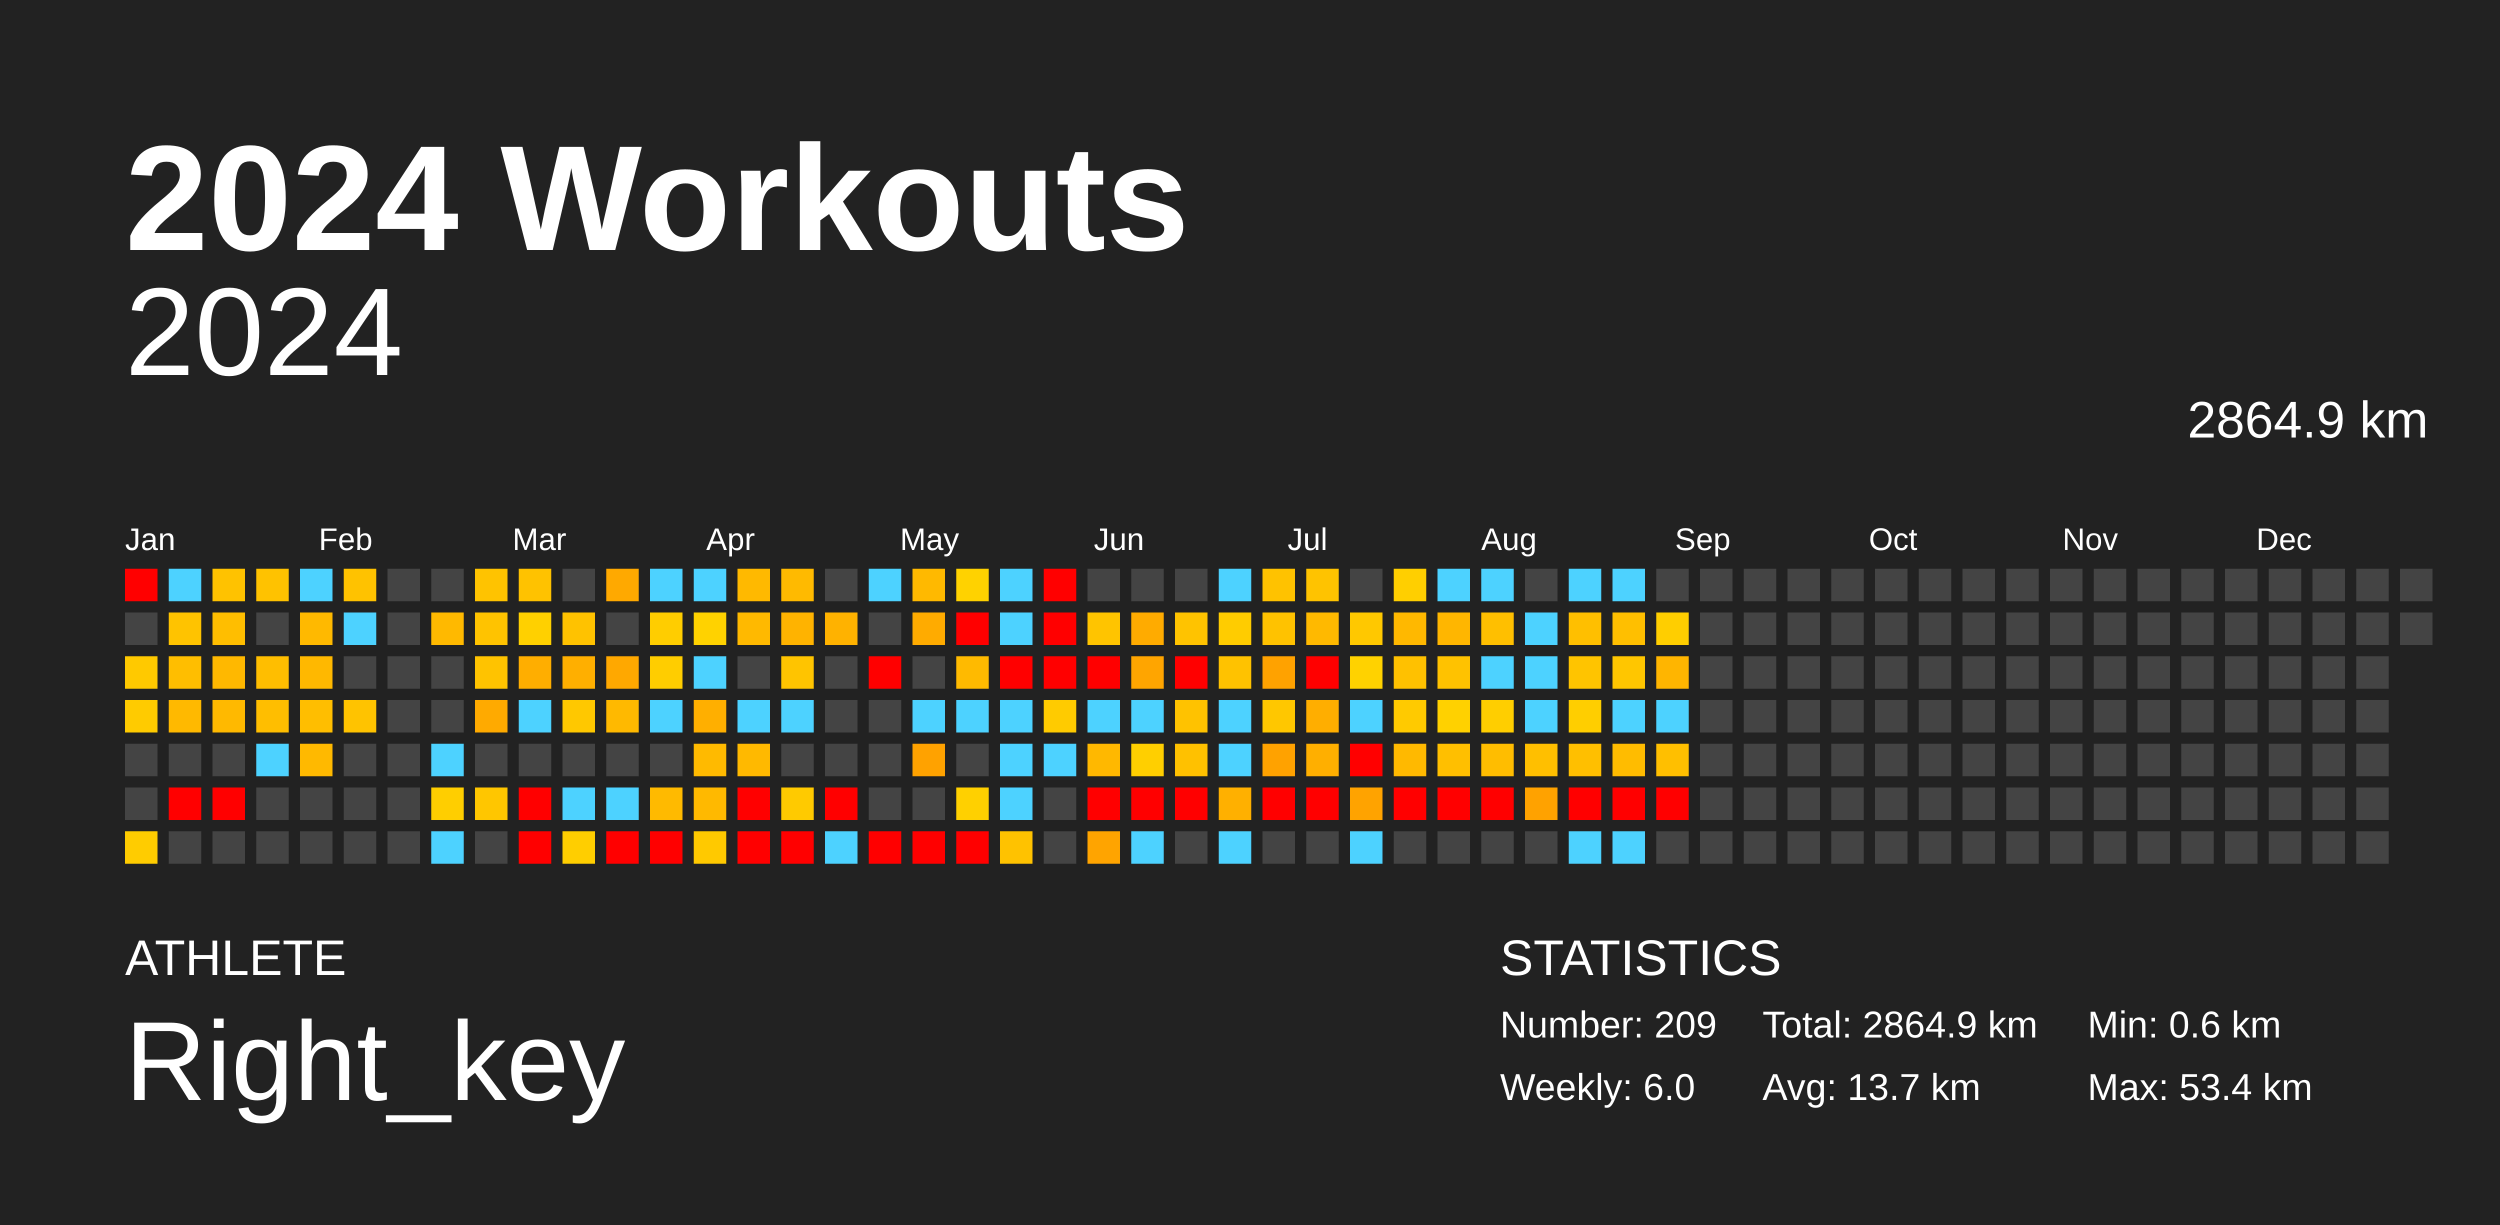
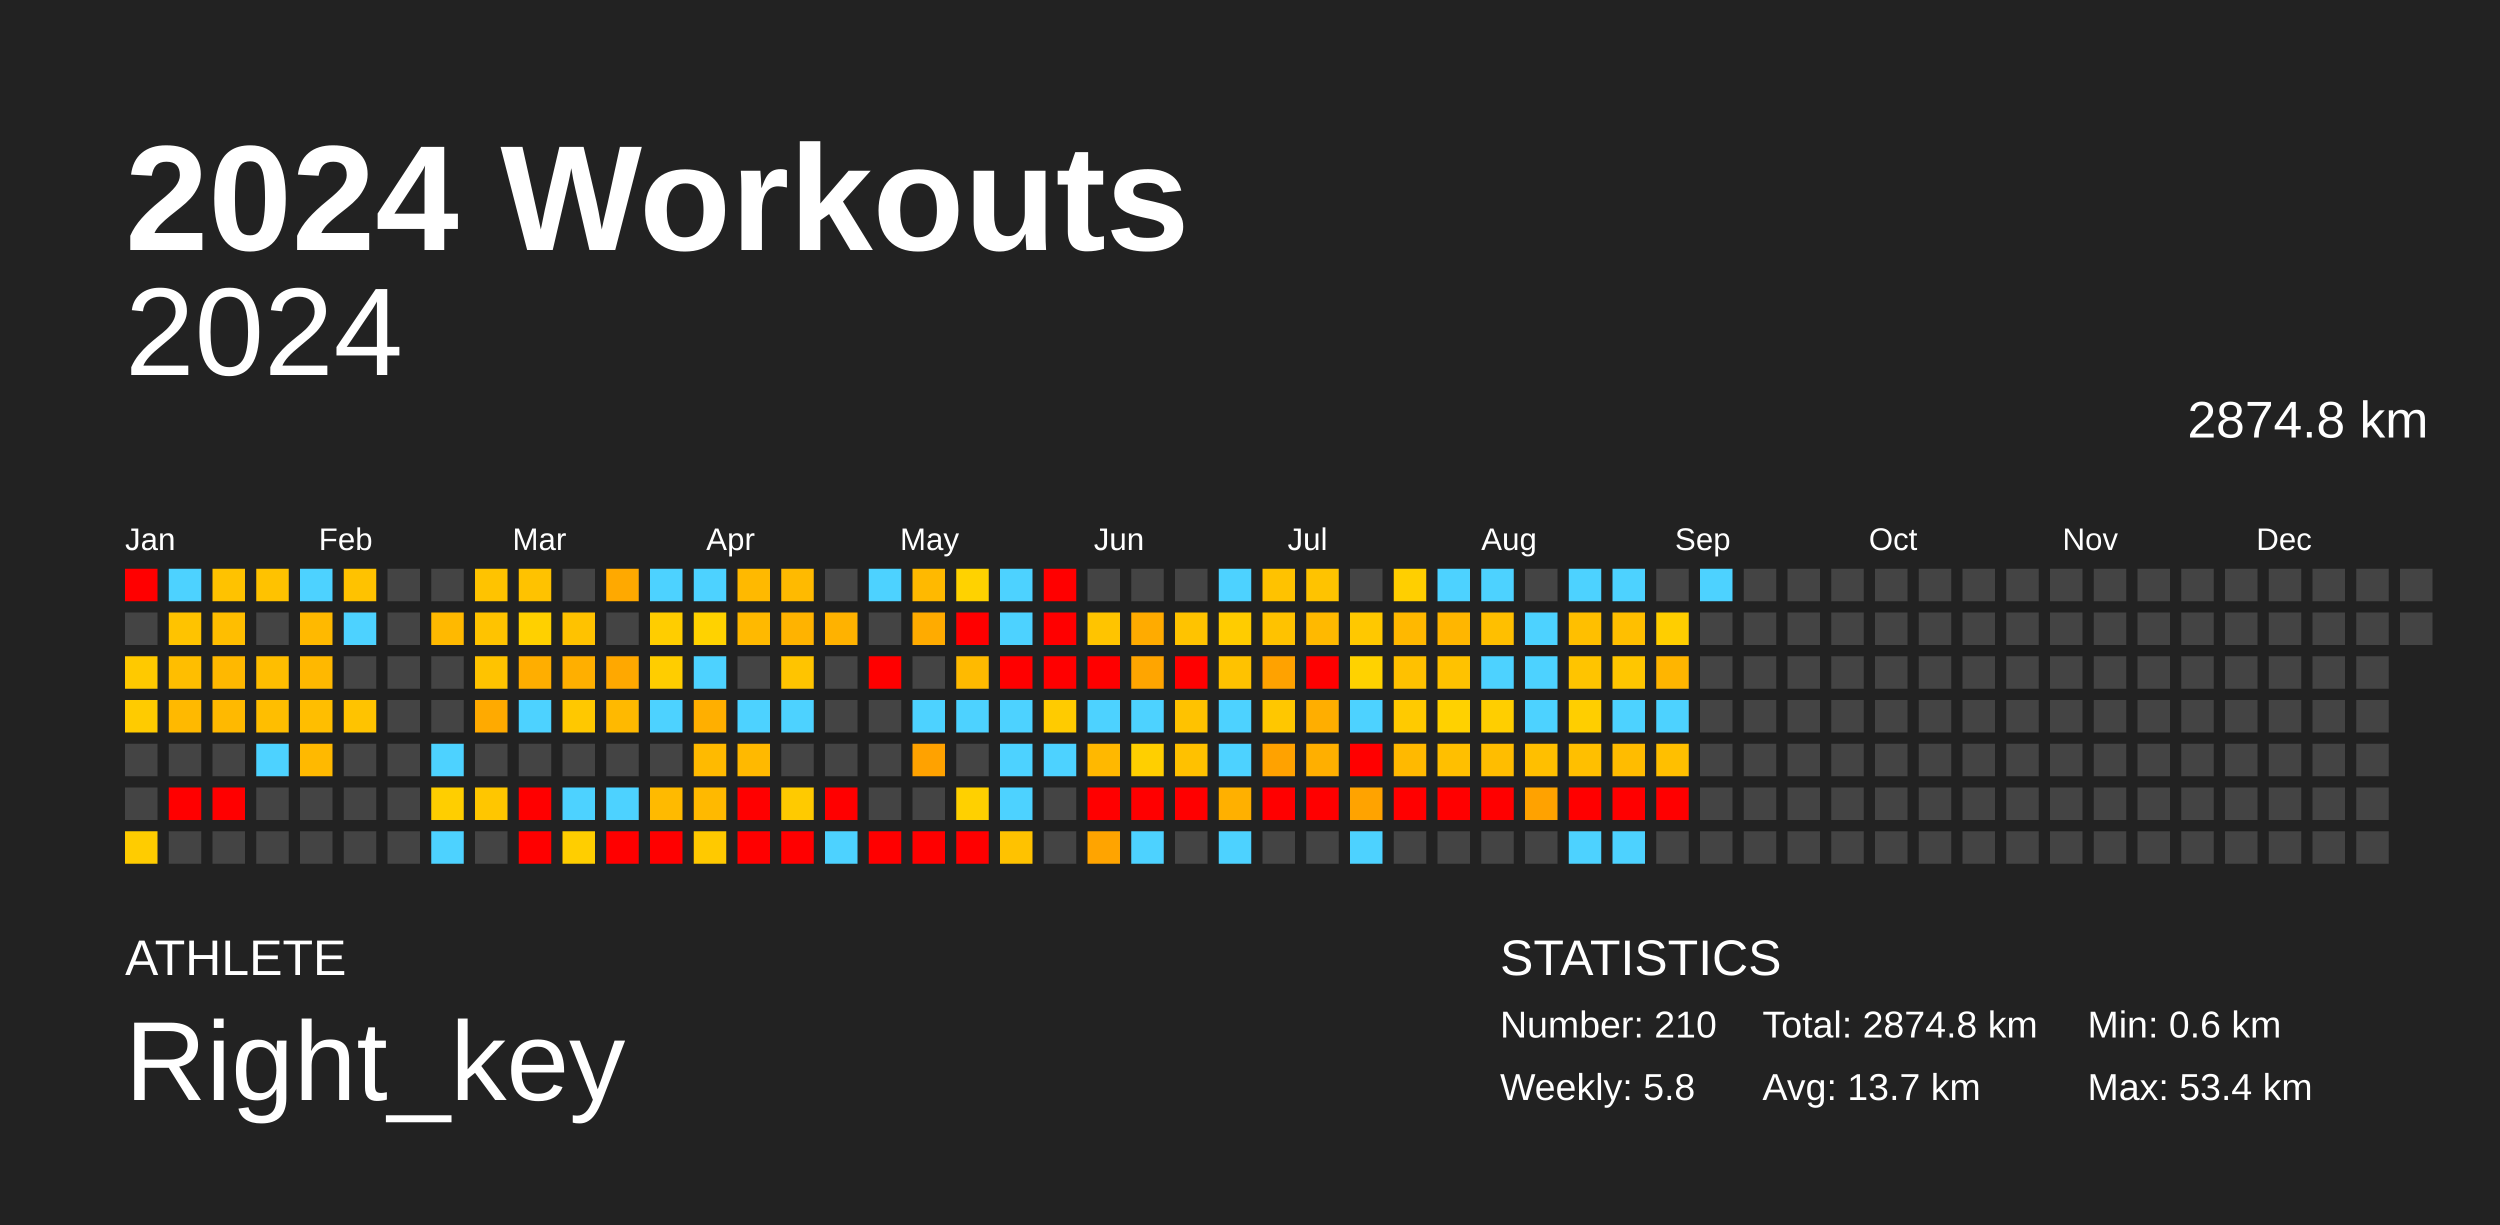
<svg xmlns="http://www.w3.org/2000/svg" baseProfile="full" height="98mm" version="1.1" viewBox="0,0,200,98" width="200mm">
  <defs />
  <rect fill="#222222" height="98" width="200" x="0" y="0" />
  <text fill="#FFFFFF" style="font-size:12px; font-family:Arial; font-weight:bold;" x="10" y="20">2024 Workouts</text>
  <text fill="#FFFFFF" style="font-size:4px; font-family:Arial" x="10" y="78">ATHLETE</text>
  <text fill="#FFFFFF" style="font-size:9px; font-family:Arial" x="10" y="88">Right_key</text>
  <text fill="#FFFFFF" style="font-size:4px; font-family:Arial" x="120" y="78">STATISTICS</text>
-   <text fill="#FFFFFF" style="font-size:3px; font-family:Arial" x="120" y="83">Number: 209</text>
-   <text fill="#FFFFFF" style="font-size:3px; font-family:Arial" x="120" y="88">Weekly: 6.0</text>
-   <text fill="#FFFFFF" style="font-size:3px; font-family:Arial" x="141" y="83">Total: 2864.9 km</text>
+   <text fill="#FFFFFF" style="font-size:3px; font-family:Arial" x="120" y="83">Number: 210</text>
+   <text fill="#FFFFFF" style="font-size:3px; font-family:Arial" x="120" y="88">Weekly: 5.8</text>
+   <text fill="#FFFFFF" style="font-size:3px; font-family:Arial" x="141" y="83">Total: 2874.8 km</text>
  <text fill="#FFFFFF" style="font-size:3px; font-family:Arial" x="141" y="88">Avg: 13.7 km</text>
  <text fill="#FFFFFF" style="font-size:3px; font-family:Arial" x="167" y="83">Min: 0.6 km</text>
  <text fill="#FFFFFF" style="font-size:3px; font-family:Arial" x="167" y="88">Max: 53.4 km</text>
  <text alignment-baseline="hanging" fill="#FFFFFF" style="font-size:10.0px; font-family:Arial;" x="10" y="30">2024</text>
-   <text alignment-baseline="hanging" fill="#FFFFFF" style="font-size:4.125px; font-family:Arial;" x="175" y="35">2864.9 km</text>
+   <text alignment-baseline="hanging" fill="#FFFFFF" style="font-size:4.125px; font-family:Arial;" x="175" y="35">2874.8 km</text>
  <text fill="#FFFFFF" style="font-size:2.5px; font-family:Arial" x="10.0" y="44">Jan</text>
  <text fill="#FFFFFF" style="font-size:2.5px; font-family:Arial" x="25.5" y="44">Feb</text>
  <text fill="#FFFFFF" style="font-size:2.5px; font-family:Arial" x="41.0" y="44">Mar</text>
  <text fill="#FFFFFF" style="font-size:2.5px; font-family:Arial" x="56.5" y="44">Apr</text>
  <text fill="#FFFFFF" style="font-size:2.5px; font-family:Arial" x="72.0" y="44">May</text>
  <text fill="#FFFFFF" style="font-size:2.5px; font-family:Arial" x="87.5" y="44">Jun</text>
  <text fill="#FFFFFF" style="font-size:2.5px; font-family:Arial" x="103.0" y="44">Jul</text>
  <text fill="#FFFFFF" style="font-size:2.5px; font-family:Arial" x="118.5" y="44">Aug</text>
  <text fill="#FFFFFF" style="font-size:2.5px; font-family:Arial" x="134.0" y="44">Sep</text>
  <text fill="#FFFFFF" style="font-size:2.5px; font-family:Arial" x="149.5" y="44">Oct</text>
  <text fill="#FFFFFF" style="font-size:2.5px; font-family:Arial" x="165.0" y="44">Nov</text>
  <text fill="#FFFFFF" style="font-size:2.5px; font-family:Arial" x="180.5" y="44">Dec</text>
  <rect fill="red" height="2.6" width="2.6" x="10.0" y="45.5" />
  <rect fill="#444444" height="2.6" width="2.6" x="10.0" y="49.0" />
  <rect fill="#ffc900" height="2.6" width="2.6" x="10.0" y="52.5" />
  <rect fill="#ffcb00" height="2.6" width="2.6" x="10.0" y="56.0" />
  <rect fill="#444444" height="2.6" width="2.6" x="10.0" y="59.5" />
  <rect fill="#444444" height="2.6" width="2.6" x="10.0" y="63.0" />
  <rect fill="#ffcc00" height="2.6" width="2.6" x="10.0" y="66.5" />
  <rect fill="#4dd2ff" height="2.6" width="2.6" x="13.5" y="45.5" />
  <rect fill="#ffc300" height="2.6" width="2.6" x="13.5" y="49.0" />
  <rect fill="#ffbe00" height="2.6" width="2.6" x="13.5" y="52.5" />
  <rect fill="#ffb900" height="2.6" width="2.6" x="13.5" y="56.0" />
  <rect fill="#444444" height="2.6" width="2.6" x="13.5" y="59.5" />
  <rect fill="red" height="2.6" width="2.6" x="13.5" y="63.0" />
  <rect fill="#444444" height="2.6" width="2.6" x="13.5" y="66.5" />
  <rect fill="#ffc200" height="2.6" width="2.6" x="17.0" y="45.5" />
  <rect fill="#ffbe00" height="2.6" width="2.6" x="17.0" y="49.0" />
  <rect fill="#ffb800" height="2.6" width="2.6" x="17.0" y="52.5" />
  <rect fill="#ffb900" height="2.6" width="2.6" x="17.0" y="56.0" />
  <rect fill="#444444" height="2.6" width="2.6" x="17.0" y="59.5" />
  <rect fill="red" height="2.6" width="2.6" x="17.0" y="63.0" />
  <rect fill="#444444" height="2.6" width="2.6" x="17.0" y="66.5" />
  <rect fill="#ffc200" height="2.6" width="2.6" x="20.5" y="45.5" />
  <rect fill="#444444" height="2.6" width="2.6" x="20.5" y="49.0" />
  <rect fill="#ffbe00" height="2.6" width="2.6" x="20.5" y="52.5" />
  <rect fill="#ffbe00" height="2.6" width="2.6" x="20.5" y="56.0" />
  <rect fill="#4dd2ff" height="2.6" width="2.6" x="20.5" y="59.5" />
  <rect fill="#444444" height="2.6" width="2.6" x="20.5" y="63.0" />
  <rect fill="#444444" height="2.6" width="2.6" x="20.5" y="66.5" />
  <rect fill="#4dd2ff" height="2.6" width="2.6" x="24.0" y="45.5" />
  <rect fill="#ffb900" height="2.6" width="2.6" x="24.0" y="49.0" />
  <rect fill="#ffb800" height="2.6" width="2.6" x="24.0" y="52.5" />
  <rect fill="#ffbe00" height="2.6" width="2.6" x="24.0" y="56.0" />
  <rect fill="#ffb900" height="2.6" width="2.6" x="24.0" y="59.5" />
  <rect fill="#444444" height="2.6" width="2.6" x="24.0" y="63.0" />
  <rect fill="#444444" height="2.6" width="2.6" x="24.0" y="66.5" />
  <rect fill="#ffc200" height="2.6" width="2.6" x="27.5" y="45.5" />
  <rect fill="#4dd2ff" height="2.6" width="2.6" x="27.5" y="49.0" />
  <rect fill="#444444" height="2.6" width="2.6" x="27.5" y="52.5" />
  <rect fill="#ffc300" height="2.6" width="2.6" x="27.5" y="56.0" />
  <rect fill="#444444" height="2.6" width="2.6" x="27.5" y="59.5" />
  <rect fill="#444444" height="2.6" width="2.6" x="27.5" y="63.0" />
  <rect fill="#444444" height="2.6" width="2.6" x="27.5" y="66.5" />
  <rect fill="#444444" height="2.6" width="2.6" x="31.0" y="45.5" />
  <rect fill="#444444" height="2.6" width="2.6" x="31.0" y="49.0" />
  <rect fill="#444444" height="2.6" width="2.6" x="31.0" y="52.5" />
  <rect fill="#444444" height="2.6" width="2.6" x="31.0" y="56.0" />
  <rect fill="#444444" height="2.6" width="2.6" x="31.0" y="59.5" />
  <rect fill="#444444" height="2.6" width="2.6" x="31.0" y="63.0" />
  <rect fill="#444444" height="2.6" width="2.6" x="31.0" y="66.5" />
  <rect fill="#444444" height="2.6" width="2.6" x="34.5" y="45.5" />
  <rect fill="#ffb900" height="2.6" width="2.6" x="34.5" y="49.0" />
  <rect fill="#444444" height="2.6" width="2.6" x="34.5" y="52.5" />
  <rect fill="#444444" height="2.6" width="2.6" x="34.5" y="56.0" />
  <rect fill="#4dd2ff" height="2.6" width="2.6" x="34.5" y="59.5" />
  <rect fill="#ffce00" height="2.6" width="2.6" x="34.5" y="63.0" />
  <rect fill="#4dd2ff" height="2.6" width="2.6" x="34.5" y="66.5" />
  <rect fill="#ffc300" height="2.6" width="2.6" x="38.0" y="45.5" />
  <rect fill="#ffc300" height="2.6" width="2.6" x="38.0" y="49.0" />
  <rect fill="#ffc300" height="2.6" width="2.6" x="38.0" y="52.5" />
  <rect fill="#ffaa00" height="2.6" width="2.6" x="38.0" y="56.0" />
  <rect fill="#444444" height="2.6" width="2.6" x="38.0" y="59.5" />
  <rect fill="#ffc600" height="2.6" width="2.6" x="38.0" y="63.0" />
  <rect fill="#444444" height="2.6" width="2.6" x="38.0" y="66.5" />
  <rect fill="#ffc200" height="2.6" width="2.6" x="41.5" y="45.5" />
  <rect fill="#ffd000" height="2.6" width="2.6" x="41.5" y="49.0" />
  <rect fill="#ffae00" height="2.6" width="2.6" x="41.5" y="52.5" />
  <rect fill="#4dd2ff" height="2.6" width="2.6" x="41.5" y="56.0" />
  <rect fill="#444444" height="2.6" width="2.6" x="41.5" y="59.5" />
  <rect fill="red" height="2.6" width="2.6" x="41.5" y="63.0" />
  <rect fill="red" height="2.6" width="2.6" x="41.5" y="66.5" />
  <rect fill="#444444" height="2.6" width="2.6" x="45.0" y="45.5" />
  <rect fill="#ffc200" height="2.6" width="2.6" x="45.0" y="49.0" />
  <rect fill="#ffaf00" height="2.6" width="2.6" x="45.0" y="52.5" />
  <rect fill="#ffc800" height="2.6" width="2.6" x="45.0" y="56.0" />
  <rect fill="#444444" height="2.6" width="2.6" x="45.0" y="59.5" />
  <rect fill="#4dd2ff" height="2.6" width="2.6" x="45.0" y="63.0" />
  <rect fill="#ffce00" height="2.6" width="2.6" x="45.0" y="66.5" />
  <rect fill="#ffa900" height="2.6" width="2.6" x="48.5" y="45.5" />
  <rect fill="#444444" height="2.6" width="2.6" x="48.5" y="49.0" />
  <rect fill="#ffa800" height="2.6" width="2.6" x="48.5" y="52.5" />
  <rect fill="#ffb900" height="2.6" width="2.6" x="48.5" y="56.0" />
  <rect fill="#444444" height="2.6" width="2.6" x="48.5" y="59.5" />
  <rect fill="#4dd2ff" height="2.6" width="2.6" x="48.5" y="63.0" />
  <rect fill="red" height="2.6" width="2.6" x="48.5" y="66.5" />
  <rect fill="#4dd2ff" height="2.6" width="2.6" x="52.0" y="45.5" />
  <rect fill="#ffcd00" height="2.6" width="2.6" x="52.0" y="49.0" />
  <rect fill="#ffcd00" height="2.6" width="2.6" x="52.0" y="52.5" />
  <rect fill="#4dd2ff" height="2.6" width="2.6" x="52.0" y="56.0" />
  <rect fill="#444444" height="2.6" width="2.6" x="52.0" y="59.5" />
  <rect fill="#ffba00" height="2.6" width="2.6" x="52.0" y="63.0" />
  <rect fill="red" height="2.6" width="2.6" x="52.0" y="66.5" />
  <rect fill="#4dd2ff" height="2.6" width="2.6" x="55.5" y="45.5" />
  <rect fill="#ffd200" height="2.6" width="2.6" x="55.5" y="49.0" />
  <rect fill="#4dd2ff" height="2.6" width="2.6" x="55.5" y="52.5" />
  <rect fill="#ffaf00" height="2.6" width="2.6" x="55.5" y="56.0" />
  <rect fill="#ffba00" height="2.6" width="2.6" x="55.5" y="59.5" />
  <rect fill="#ffb900" height="2.6" width="2.6" x="55.5" y="63.0" />
  <rect fill="#ffc900" height="2.6" width="2.6" x="55.5" y="66.5" />
  <rect fill="#ffb900" height="2.6" width="2.6" x="59.0" y="45.5" />
  <rect fill="#ffb900" height="2.6" width="2.6" x="59.0" y="49.0" />
  <rect fill="#444444" height="2.6" width="2.6" x="59.0" y="52.5" />
  <rect fill="#4dd2ff" height="2.6" width="2.6" x="59.0" y="56.0" />
  <rect fill="#ffb900" height="2.6" width="2.6" x="59.0" y="59.5" />
  <rect fill="red" height="2.6" width="2.6" x="59.0" y="63.0" />
  <rect fill="red" height="2.6" width="2.6" x="59.0" y="66.5" />
  <rect fill="#ffba00" height="2.6" width="2.6" x="62.5" y="45.5" />
  <rect fill="#ffb300" height="2.6" width="2.6" x="62.5" y="49.0" />
  <rect fill="#ffc400" height="2.6" width="2.6" x="62.5" y="52.5" />
  <rect fill="#4dd2ff" height="2.6" width="2.6" x="62.5" y="56.0" />
  <rect fill="#444444" height="2.6" width="2.6" x="62.5" y="59.5" />
  <rect fill="#ffca00" height="2.6" width="2.6" x="62.5" y="63.0" />
  <rect fill="red" height="2.6" width="2.6" x="62.5" y="66.5" />
  <rect fill="#444444" height="2.6" width="2.6" x="66.0" y="45.5" />
  <rect fill="#ffb200" height="2.6" width="2.6" x="66.0" y="49.0" />
  <rect fill="#444444" height="2.6" width="2.6" x="66.0" y="52.5" />
  <rect fill="#444444" height="2.6" width="2.6" x="66.0" y="56.0" />
  <rect fill="#444444" height="2.6" width="2.6" x="66.0" y="59.5" />
  <rect fill="red" height="2.6" width="2.6" x="66.0" y="63.0" />
  <rect fill="#4dd2ff" height="2.6" width="2.6" x="66.0" y="66.5" />
  <rect fill="#4dd2ff" height="2.6" width="2.6" x="69.5" y="45.5" />
  <rect fill="#444444" height="2.6" width="2.6" x="69.5" y="49.0" />
  <rect fill="red" height="2.6" width="2.6" x="69.5" y="52.5" />
  <rect fill="#444444" height="2.6" width="2.6" x="69.5" y="56.0" />
  <rect fill="#444444" height="2.6" width="2.6" x="69.5" y="59.5" />
  <rect fill="#444444" height="2.6" width="2.6" x="69.5" y="63.0" />
  <rect fill="red" height="2.6" width="2.6" x="69.5" y="66.5" />
  <rect fill="#ffb900" height="2.6" width="2.6" x="73.0" y="45.5" />
  <rect fill="#ffab00" height="2.6" width="2.6" x="73.0" y="49.0" />
  <rect fill="#444444" height="2.6" width="2.6" x="73.0" y="52.5" />
  <rect fill="#4dd2ff" height="2.6" width="2.6" x="73.0" y="56.0" />
  <rect fill="#ffa200" height="2.6" width="2.6" x="73.0" y="59.5" />
  <rect fill="#444444" height="2.6" width="2.6" x="73.0" y="63.0" />
  <rect fill="red" height="2.6" width="2.6" x="73.0" y="66.5" />
  <rect fill="#ffd200" height="2.6" width="2.6" x="76.5" y="45.5" />
  <rect fill="red" height="2.6" width="2.6" x="76.5" y="49.0" />
  <rect fill="#ffba00" height="2.6" width="2.6" x="76.5" y="52.5" />
  <rect fill="#4dd2ff" height="2.6" width="2.6" x="76.5" y="56.0" />
  <rect fill="#444444" height="2.6" width="2.6" x="76.5" y="59.5" />
  <rect fill="#ffd000" height="2.6" width="2.6" x="76.5" y="63.0" />
  <rect fill="red" height="2.6" width="2.6" x="76.5" y="66.5" />
  <rect fill="#4dd2ff" height="2.6" width="2.6" x="80.0" y="45.5" />
  <rect fill="#4dd2ff" height="2.6" width="2.6" x="80.0" y="49.0" />
  <rect fill="red" height="2.6" width="2.6" x="80.0" y="52.5" />
  <rect fill="#4dd2ff" height="2.6" width="2.6" x="80.0" y="56.0" />
  <rect fill="#4dd2ff" height="2.6" width="2.6" x="80.0" y="59.5" />
  <rect fill="#4dd2ff" height="2.6" width="2.6" x="80.0" y="63.0" />
  <rect fill="#ffc200" height="2.6" width="2.6" x="80.0" y="66.5" />
  <rect fill="red" height="2.6" width="2.6" x="83.5" y="45.5" />
  <rect fill="red" height="2.6" width="2.6" x="83.5" y="49.0" />
  <rect fill="red" height="2.6" width="2.6" x="83.5" y="52.5" />
  <rect fill="#ffcb00" height="2.6" width="2.6" x="83.5" y="56.0" />
  <rect fill="#4dd2ff" height="2.6" width="2.6" x="83.5" y="59.5" />
  <rect fill="#444444" height="2.6" width="2.6" x="83.5" y="63.0" />
  <rect fill="#444444" height="2.6" width="2.6" x="83.5" y="66.5" />
  <rect fill="#444444" height="2.6" width="2.6" x="87.0" y="45.5" />
  <rect fill="#ffc400" height="2.6" width="2.6" x="87.0" y="49.0" />
  <rect fill="red" height="2.6" width="2.6" x="87.0" y="52.5" />
  <rect fill="#4dd2ff" height="2.6" width="2.6" x="87.0" y="56.0" />
  <rect fill="#ffb800" height="2.6" width="2.6" x="87.0" y="59.5" />
  <rect fill="red" height="2.6" width="2.6" x="87.0" y="63.0" />
  <rect fill="#ffa400" height="2.6" width="2.6" x="87.0" y="66.5" />
  <rect fill="#444444" height="2.6" width="2.6" x="90.5" y="45.5" />
  <rect fill="#ffab00" height="2.6" width="2.6" x="90.5" y="49.0" />
  <rect fill="#ffa500" height="2.6" width="2.6" x="90.5" y="52.5" />
  <rect fill="#4dd2ff" height="2.6" width="2.6" x="90.5" y="56.0" />
  <rect fill="#ffcf00" height="2.6" width="2.6" x="90.5" y="59.5" />
  <rect fill="red" height="2.6" width="2.6" x="90.5" y="63.0" />
  <rect fill="#4dd2ff" height="2.6" width="2.6" x="90.5" y="66.5" />
  <rect fill="#444444" height="2.6" width="2.6" x="94.0" y="45.5" />
  <rect fill="#ffc300" height="2.6" width="2.6" x="94.0" y="49.0" />
  <rect fill="red" height="2.6" width="2.6" x="94.0" y="52.5" />
  <rect fill="#ffc200" height="2.6" width="2.6" x="94.0" y="56.0" />
  <rect fill="#ffc100" height="2.6" width="2.6" x="94.0" y="59.5" />
  <rect fill="red" height="2.6" width="2.6" x="94.0" y="63.0" />
  <rect fill="#444444" height="2.6" width="2.6" x="94.0" y="66.5" />
  <rect fill="#4dd2ff" height="2.6" width="2.6" x="97.5" y="45.5" />
  <rect fill="#ffcc00" height="2.6" width="2.6" x="97.5" y="49.0" />
  <rect fill="#ffc200" height="2.6" width="2.6" x="97.5" y="52.5" />
  <rect fill="#4dd2ff" height="2.6" width="2.6" x="97.5" y="56.0" />
  <rect fill="#4dd2ff" height="2.6" width="2.6" x="97.5" y="59.5" />
  <rect fill="#ffb000" height="2.6" width="2.6" x="97.5" y="63.0" />
  <rect fill="#4dd2ff" height="2.6" width="2.6" x="97.5" y="66.5" />
  <rect fill="#ffc200" height="2.6" width="2.6" x="101.0" y="45.5" />
  <rect fill="#ffc200" height="2.6" width="2.6" x="101.0" y="49.0" />
  <rect fill="#ffa200" height="2.6" width="2.6" x="101.0" y="52.5" />
  <rect fill="#ffc700" height="2.6" width="2.6" x="101.0" y="56.0" />
  <rect fill="#ffa200" height="2.6" width="2.6" x="101.0" y="59.5" />
  <rect fill="red" height="2.6" width="2.6" x="101.0" y="63.0" />
  <rect fill="#444444" height="2.6" width="2.6" x="101.0" y="66.5" />
  <rect fill="#ffc300" height="2.6" width="2.6" x="104.5" y="45.5" />
  <rect fill="#ffb900" height="2.6" width="2.6" x="104.5" y="49.0" />
  <rect fill="red" height="2.6" width="2.6" x="104.5" y="52.5" />
  <rect fill="#ffae00" height="2.6" width="2.6" x="104.5" y="56.0" />
  <rect fill="#ffaf00" height="2.6" width="2.6" x="104.5" y="59.5" />
  <rect fill="red" height="2.6" width="2.6" x="104.5" y="63.0" />
  <rect fill="#444444" height="2.6" width="2.6" x="104.5" y="66.5" />
  <rect fill="#444444" height="2.6" width="2.6" x="108.0" y="45.5" />
  <rect fill="#ffc800" height="2.6" width="2.6" x="108.0" y="49.0" />
  <rect fill="#ffd200" height="2.6" width="2.6" x="108.0" y="52.5" />
  <rect fill="#4dd2ff" height="2.6" width="2.6" x="108.0" y="56.0" />
  <rect fill="red" height="2.6" width="2.6" x="108.0" y="59.5" />
  <rect fill="#ffa300" height="2.6" width="2.6" x="108.0" y="63.0" />
  <rect fill="#4dd2ff" height="2.6" width="2.6" x="108.0" y="66.5" />
  <rect fill="#ffcf00" height="2.6" width="2.6" x="111.5" y="45.5" />
  <rect fill="#ffb800" height="2.6" width="2.6" x="111.5" y="49.0" />
  <rect fill="#ffc100" height="2.6" width="2.6" x="111.5" y="52.5" />
  <rect fill="#ffca00" height="2.6" width="2.6" x="111.5" y="56.0" />
  <rect fill="#ffb900" height="2.6" width="2.6" x="111.5" y="59.5" />
  <rect fill="red" height="2.6" width="2.6" x="111.5" y="63.0" />
  <rect fill="#444444" height="2.6" width="2.6" x="111.5" y="66.5" />
  <rect fill="#4dd2ff" height="2.6" width="2.6" x="115.0" y="45.5" />
  <rect fill="#ffb600" height="2.6" width="2.6" x="115.0" y="49.0" />
  <rect fill="#ffc200" height="2.6" width="2.6" x="115.0" y="52.5" />
  <rect fill="#ffd100" height="2.6" width="2.6" x="115.0" y="56.0" />
  <rect fill="#ffbf00" height="2.6" width="2.6" x="115.0" y="59.5" />
  <rect fill="red" height="2.6" width="2.6" x="115.0" y="63.0" />
  <rect fill="#444444" height="2.6" width="2.6" x="115.0" y="66.5" />
  <rect fill="#4dd2ff" height="2.6" width="2.6" x="118.5" y="45.5" />
  <rect fill="#ffbf00" height="2.6" width="2.6" x="118.5" y="49.0" />
  <rect fill="#4dd2ff" height="2.6" width="2.6" x="118.5" y="52.5" />
  <rect fill="#ffce00" height="2.6" width="2.6" x="118.5" y="56.0" />
  <rect fill="#ffbd00" height="2.6" width="2.6" x="118.5" y="59.5" />
  <rect fill="red" height="2.6" width="2.6" x="118.5" y="63.0" />
  <rect fill="#444444" height="2.6" width="2.6" x="118.5" y="66.5" />
  <rect fill="#444444" height="2.6" width="2.6" x="122.0" y="45.5" />
  <rect fill="#4dd2ff" height="2.6" width="2.6" x="122.0" y="49.0" />
  <rect fill="#4dd2ff" height="2.6" width="2.6" x="122.0" y="52.5" />
  <rect fill="#4dd2ff" height="2.6" width="2.6" x="122.0" y="56.0" />
  <rect fill="#ffbf00" height="2.6" width="2.6" x="122.0" y="59.5" />
  <rect fill="#ffa200" height="2.6" width="2.6" x="122.0" y="63.0" />
  <rect fill="#444444" height="2.6" width="2.6" x="122.0" y="66.5" />
  <rect fill="#4dd2ff" height="2.6" width="2.6" x="125.5" y="45.5" />
  <rect fill="#ffbf00" height="2.6" width="2.6" x="125.5" y="49.0" />
  <rect fill="#ffc400" height="2.6" width="2.6" x="125.5" y="52.5" />
  <rect fill="#ffce00" height="2.6" width="2.6" x="125.5" y="56.0" />
  <rect fill="#ffbf00" height="2.6" width="2.6" x="125.5" y="59.5" />
  <rect fill="red" height="2.6" width="2.6" x="125.5" y="63.0" />
  <rect fill="#4dd2ff" height="2.6" width="2.6" x="125.5" y="66.5" />
  <rect fill="#4dd2ff" height="2.6" width="2.6" x="129.0" y="45.5" />
  <rect fill="#ffbf00" height="2.6" width="2.6" x="129.0" y="49.0" />
  <rect fill="#ffc600" height="2.6" width="2.6" x="129.0" y="52.5" />
  <rect fill="#4dd2ff" height="2.6" width="2.6" x="129.0" y="56.0" />
  <rect fill="#ffbc00" height="2.6" width="2.6" x="129.0" y="59.5" />
  <rect fill="red" height="2.6" width="2.6" x="129.0" y="63.0" />
  <rect fill="#4dd2ff" height="2.6" width="2.6" x="129.0" y="66.5" />
  <rect fill="#444444" height="2.6" width="2.6" x="132.5" y="45.5" />
  <rect fill="#ffce00" height="2.6" width="2.6" x="132.5" y="49.0" />
  <rect fill="#ffb500" height="2.6" width="2.6" x="132.5" y="52.5" />
  <rect fill="#4dd2ff" height="2.6" width="2.6" x="132.5" y="56.0" />
  <rect fill="#ffbf00" height="2.6" width="2.6" x="132.5" y="59.5" />
  <rect fill="red" height="2.6" width="2.6" x="132.5" y="63.0" />
  <rect fill="#444444" height="2.6" width="2.6" x="132.5" y="66.5" />
-   <rect fill="#444444" height="2.6" width="2.6" x="136.0" y="45.5" />
+   <rect fill="#4dd2ff" height="2.6" width="2.6" x="136.0" y="45.5" />
  <rect fill="#444444" height="2.6" width="2.6" x="136.0" y="49.0" />
  <rect fill="#444444" height="2.6" width="2.6" x="136.0" y="52.5" />
  <rect fill="#444444" height="2.6" width="2.6" x="136.0" y="56.0" />
  <rect fill="#444444" height="2.6" width="2.6" x="136.0" y="59.5" />
  <rect fill="#444444" height="2.6" width="2.6" x="136.0" y="63.0" />
  <rect fill="#444444" height="2.6" width="2.6" x="136.0" y="66.5" />
  <rect fill="#444444" height="2.6" width="2.6" x="139.5" y="45.5" />
  <rect fill="#444444" height="2.6" width="2.6" x="139.5" y="49.0" />
  <rect fill="#444444" height="2.6" width="2.6" x="139.5" y="52.5" />
  <rect fill="#444444" height="2.6" width="2.6" x="139.5" y="56.0" />
  <rect fill="#444444" height="2.6" width="2.6" x="139.5" y="59.5" />
  <rect fill="#444444" height="2.6" width="2.6" x="139.5" y="63.0" />
  <rect fill="#444444" height="2.6" width="2.6" x="139.5" y="66.5" />
  <rect fill="#444444" height="2.6" width="2.6" x="143.0" y="45.5" />
  <rect fill="#444444" height="2.6" width="2.6" x="143.0" y="49.0" />
  <rect fill="#444444" height="2.6" width="2.6" x="143.0" y="52.5" />
  <rect fill="#444444" height="2.6" width="2.6" x="143.0" y="56.0" />
  <rect fill="#444444" height="2.6" width="2.6" x="143.0" y="59.5" />
  <rect fill="#444444" height="2.6" width="2.6" x="143.0" y="63.0" />
  <rect fill="#444444" height="2.6" width="2.6" x="143.0" y="66.5" />
  <rect fill="#444444" height="2.6" width="2.6" x="146.5" y="45.5" />
  <rect fill="#444444" height="2.6" width="2.6" x="146.5" y="49.0" />
  <rect fill="#444444" height="2.6" width="2.6" x="146.5" y="52.5" />
  <rect fill="#444444" height="2.6" width="2.6" x="146.5" y="56.0" />
  <rect fill="#444444" height="2.6" width="2.6" x="146.5" y="59.5" />
  <rect fill="#444444" height="2.6" width="2.6" x="146.5" y="63.0" />
  <rect fill="#444444" height="2.6" width="2.6" x="146.5" y="66.5" />
  <rect fill="#444444" height="2.6" width="2.6" x="150.0" y="45.5" />
  <rect fill="#444444" height="2.6" width="2.6" x="150.0" y="49.0" />
  <rect fill="#444444" height="2.6" width="2.6" x="150.0" y="52.5" />
  <rect fill="#444444" height="2.6" width="2.6" x="150.0" y="56.0" />
  <rect fill="#444444" height="2.6" width="2.6" x="150.0" y="59.5" />
  <rect fill="#444444" height="2.6" width="2.6" x="150.0" y="63.0" />
  <rect fill="#444444" height="2.6" width="2.6" x="150.0" y="66.5" />
  <rect fill="#444444" height="2.6" width="2.6" x="153.5" y="45.5" />
  <rect fill="#444444" height="2.6" width="2.6" x="153.5" y="49.0" />
  <rect fill="#444444" height="2.6" width="2.6" x="153.5" y="52.5" />
  <rect fill="#444444" height="2.6" width="2.6" x="153.5" y="56.0" />
  <rect fill="#444444" height="2.6" width="2.6" x="153.5" y="59.5" />
  <rect fill="#444444" height="2.6" width="2.6" x="153.5" y="63.0" />
  <rect fill="#444444" height="2.6" width="2.6" x="153.5" y="66.5" />
  <rect fill="#444444" height="2.6" width="2.6" x="157.0" y="45.5" />
  <rect fill="#444444" height="2.6" width="2.6" x="157.0" y="49.0" />
  <rect fill="#444444" height="2.6" width="2.6" x="157.0" y="52.5" />
  <rect fill="#444444" height="2.6" width="2.6" x="157.0" y="56.0" />
  <rect fill="#444444" height="2.6" width="2.6" x="157.0" y="59.5" />
  <rect fill="#444444" height="2.6" width="2.6" x="157.0" y="63.0" />
  <rect fill="#444444" height="2.6" width="2.6" x="157.0" y="66.5" />
  <rect fill="#444444" height="2.6" width="2.6" x="160.5" y="45.5" />
  <rect fill="#444444" height="2.6" width="2.6" x="160.5" y="49.0" />
  <rect fill="#444444" height="2.6" width="2.6" x="160.5" y="52.5" />
  <rect fill="#444444" height="2.6" width="2.6" x="160.5" y="56.0" />
  <rect fill="#444444" height="2.6" width="2.6" x="160.5" y="59.5" />
  <rect fill="#444444" height="2.6" width="2.6" x="160.5" y="63.0" />
  <rect fill="#444444" height="2.6" width="2.6" x="160.5" y="66.5" />
  <rect fill="#444444" height="2.6" width="2.6" x="164.0" y="45.5" />
  <rect fill="#444444" height="2.6" width="2.6" x="164.0" y="49.0" />
  <rect fill="#444444" height="2.6" width="2.6" x="164.0" y="52.5" />
  <rect fill="#444444" height="2.6" width="2.6" x="164.0" y="56.0" />
  <rect fill="#444444" height="2.6" width="2.6" x="164.0" y="59.5" />
  <rect fill="#444444" height="2.6" width="2.6" x="164.0" y="63.0" />
  <rect fill="#444444" height="2.6" width="2.6" x="164.0" y="66.5" />
  <rect fill="#444444" height="2.6" width="2.6" x="167.5" y="45.5" />
  <rect fill="#444444" height="2.6" width="2.6" x="167.5" y="49.0" />
  <rect fill="#444444" height="2.6" width="2.6" x="167.5" y="52.5" />
  <rect fill="#444444" height="2.6" width="2.6" x="167.5" y="56.0" />
  <rect fill="#444444" height="2.6" width="2.6" x="167.5" y="59.5" />
  <rect fill="#444444" height="2.6" width="2.6" x="167.5" y="63.0" />
  <rect fill="#444444" height="2.6" width="2.6" x="167.5" y="66.5" />
  <rect fill="#444444" height="2.6" width="2.6" x="171.0" y="45.5" />
  <rect fill="#444444" height="2.6" width="2.6" x="171.0" y="49.0" />
  <rect fill="#444444" height="2.6" width="2.6" x="171.0" y="52.5" />
  <rect fill="#444444" height="2.6" width="2.6" x="171.0" y="56.0" />
  <rect fill="#444444" height="2.6" width="2.6" x="171.0" y="59.5" />
  <rect fill="#444444" height="2.6" width="2.6" x="171.0" y="63.0" />
  <rect fill="#444444" height="2.6" width="2.6" x="171.0" y="66.5" />
  <rect fill="#444444" height="2.6" width="2.6" x="174.5" y="45.5" />
  <rect fill="#444444" height="2.6" width="2.6" x="174.5" y="49.0" />
  <rect fill="#444444" height="2.6" width="2.6" x="174.5" y="52.5" />
  <rect fill="#444444" height="2.6" width="2.6" x="174.5" y="56.0" />
  <rect fill="#444444" height="2.6" width="2.6" x="174.5" y="59.5" />
  <rect fill="#444444" height="2.6" width="2.6" x="174.5" y="63.0" />
  <rect fill="#444444" height="2.6" width="2.6" x="174.5" y="66.5" />
  <rect fill="#444444" height="2.6" width="2.6" x="178.0" y="45.5" />
  <rect fill="#444444" height="2.6" width="2.6" x="178.0" y="49.0" />
  <rect fill="#444444" height="2.6" width="2.6" x="178.0" y="52.5" />
  <rect fill="#444444" height="2.6" width="2.6" x="178.0" y="56.0" />
  <rect fill="#444444" height="2.6" width="2.6" x="178.0" y="59.5" />
  <rect fill="#444444" height="2.6" width="2.6" x="178.0" y="63.0" />
  <rect fill="#444444" height="2.6" width="2.6" x="178.0" y="66.5" />
  <rect fill="#444444" height="2.6" width="2.6" x="181.5" y="45.5" />
  <rect fill="#444444" height="2.6" width="2.6" x="181.5" y="49.0" />
  <rect fill="#444444" height="2.6" width="2.6" x="181.5" y="52.5" />
  <rect fill="#444444" height="2.6" width="2.6" x="181.5" y="56.0" />
  <rect fill="#444444" height="2.6" width="2.6" x="181.5" y="59.5" />
  <rect fill="#444444" height="2.6" width="2.6" x="181.5" y="63.0" />
  <rect fill="#444444" height="2.6" width="2.6" x="181.5" y="66.5" />
  <rect fill="#444444" height="2.6" width="2.6" x="185.0" y="45.5" />
  <rect fill="#444444" height="2.6" width="2.6" x="185.0" y="49.0" />
  <rect fill="#444444" height="2.6" width="2.6" x="185.0" y="52.5" />
  <rect fill="#444444" height="2.6" width="2.6" x="185.0" y="56.0" />
  <rect fill="#444444" height="2.6" width="2.6" x="185.0" y="59.5" />
  <rect fill="#444444" height="2.6" width="2.6" x="185.0" y="63.0" />
  <rect fill="#444444" height="2.6" width="2.6" x="185.0" y="66.5" />
  <rect fill="#444444" height="2.6" width="2.6" x="188.5" y="45.5" />
  <rect fill="#444444" height="2.6" width="2.6" x="188.5" y="49.0" />
  <rect fill="#444444" height="2.6" width="2.6" x="188.5" y="52.5" />
  <rect fill="#444444" height="2.6" width="2.6" x="188.5" y="56.0" />
  <rect fill="#444444" height="2.6" width="2.6" x="188.5" y="59.5" />
  <rect fill="#444444" height="2.6" width="2.6" x="188.5" y="63.0" />
  <rect fill="#444444" height="2.6" width="2.6" x="188.5" y="66.5" />
  <rect fill="#444444" height="2.6" width="2.6" x="192.0" y="45.5" />
  <rect fill="#444444" height="2.6" width="2.6" x="192.0" y="49.0" />
</svg>
